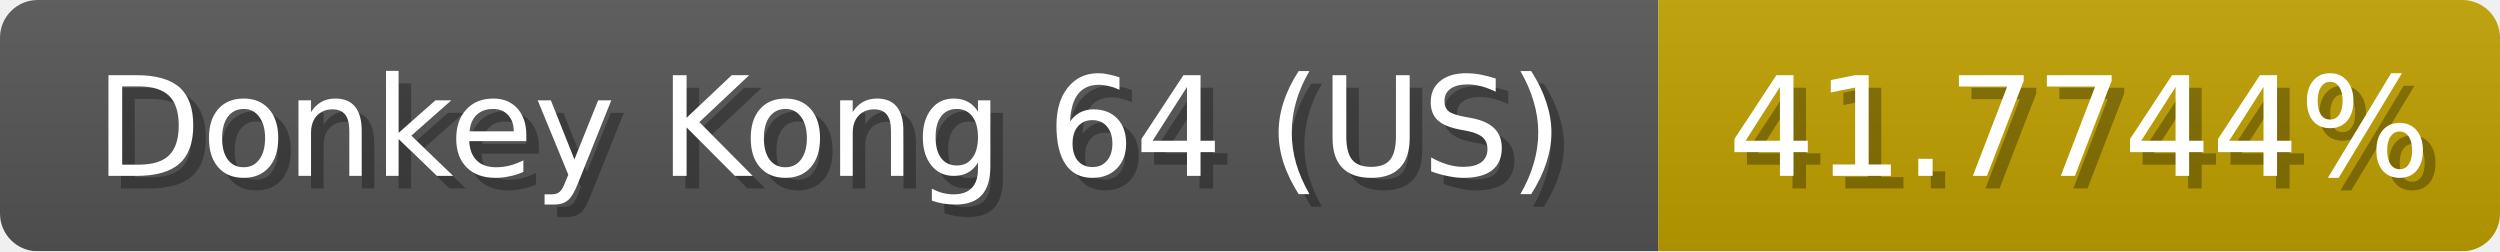
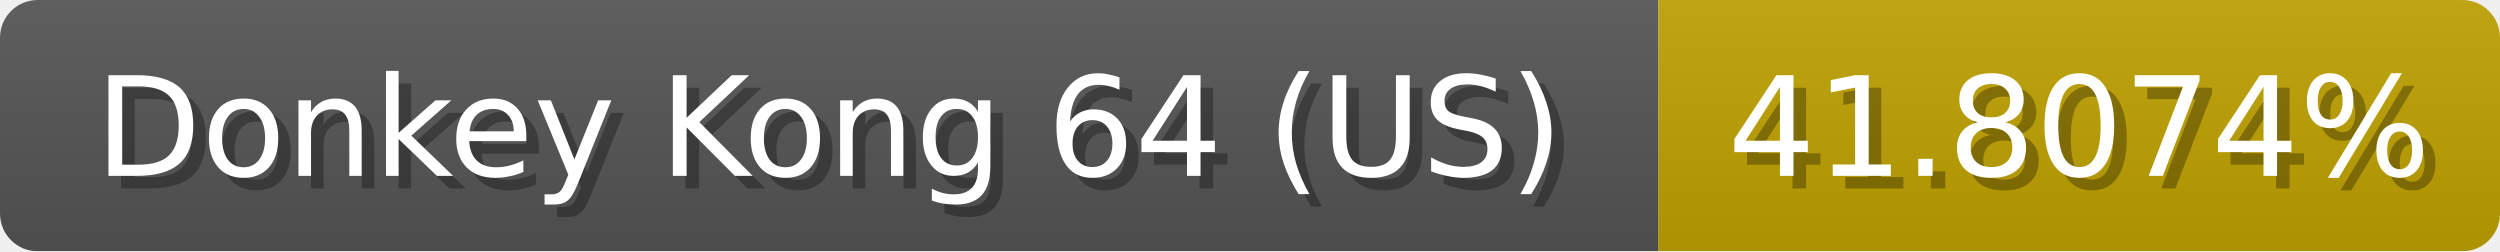
<svg xmlns="http://www.w3.org/2000/svg" width="199" height="20">
  <linearGradient id="b" x2="0" y2="100%">
    <stop offset="0" stop-color="#bbb" stop-opacity=".1" />
    <stop offset="1" stop-opacity=".1" />
  </linearGradient>
  <mask id="anybadge_1">
    <rect width="199" height="20" rx="3" fill="#fff" />
  </mask>
  <g mask="url(#anybadge_1)">
    <path fill="#555" d="M0 0h132v20H0z" />
-     <path fill="#c0a000" d="M132 0h67v20H132z" />
+     <path fill="#c0a100" d="M132 0h67v20H132z" />
    <path fill="url(#b)" d="M0 0h199v20H0z" />
  </g>
  <g fill="#fff" text-anchor="middle" font-family="DejaVu Sans,Verdana,Geneva,sans-serif" font-size="11">
    <text x="67.0" y="15" fill="#010101" fill-opacity=".3">Donkey Kong 64 (US)</text>
    <text x="66.0" y="14">Donkey Kong 64 (US)</text>
  </g>
  <g fill="#fff" text-anchor="middle" font-family="DejaVu Sans,Verdana,Geneva,sans-serif" font-size="11">
-     <text x="166.5" y="15" fill="#010101" fill-opacity=".3">41.7744%</text>
-     <text x="165.5" y="14">41.7744%</text>
+     <text x="166.5" y="15" fill="#010101" fill-opacity=".3">41.8074%</text>
+     <text x="165.5" y="14">41.8074%</text>
  </g>
</svg>
